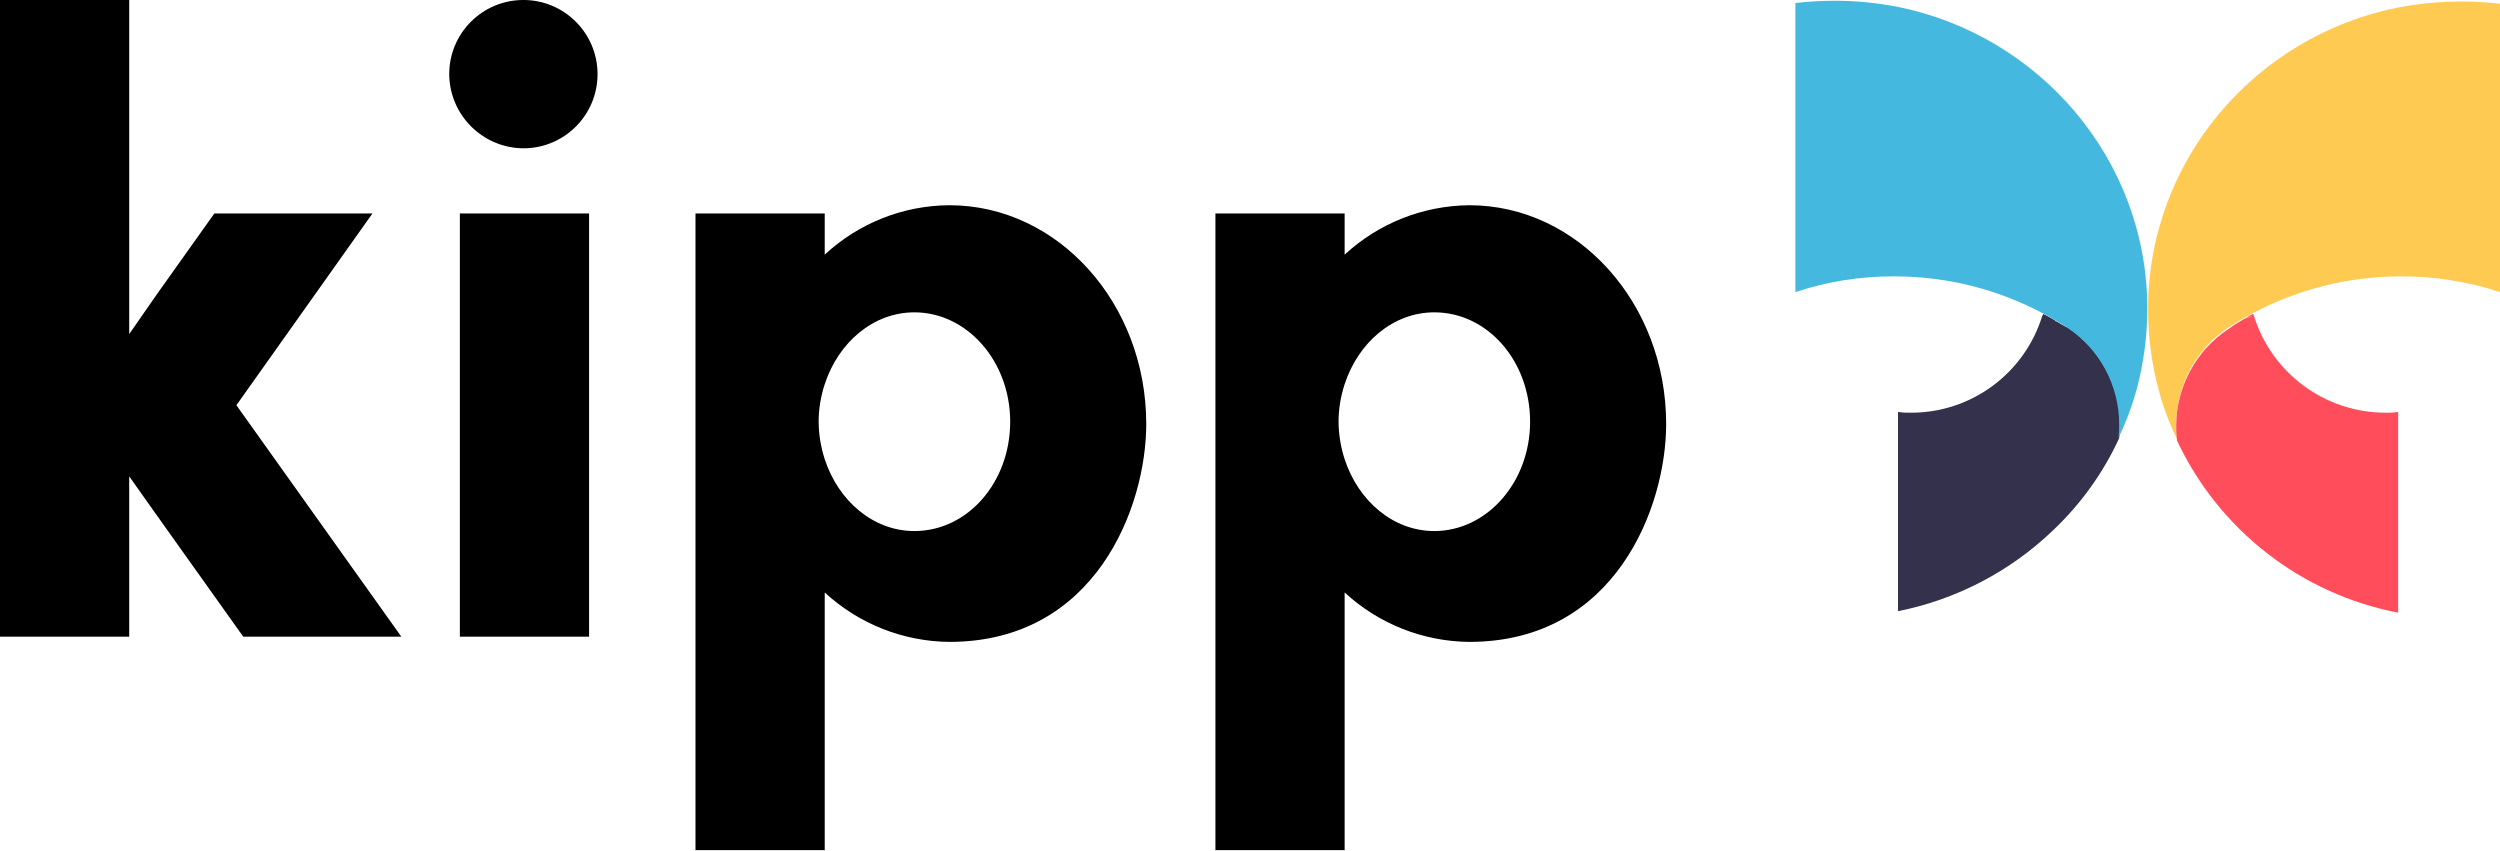
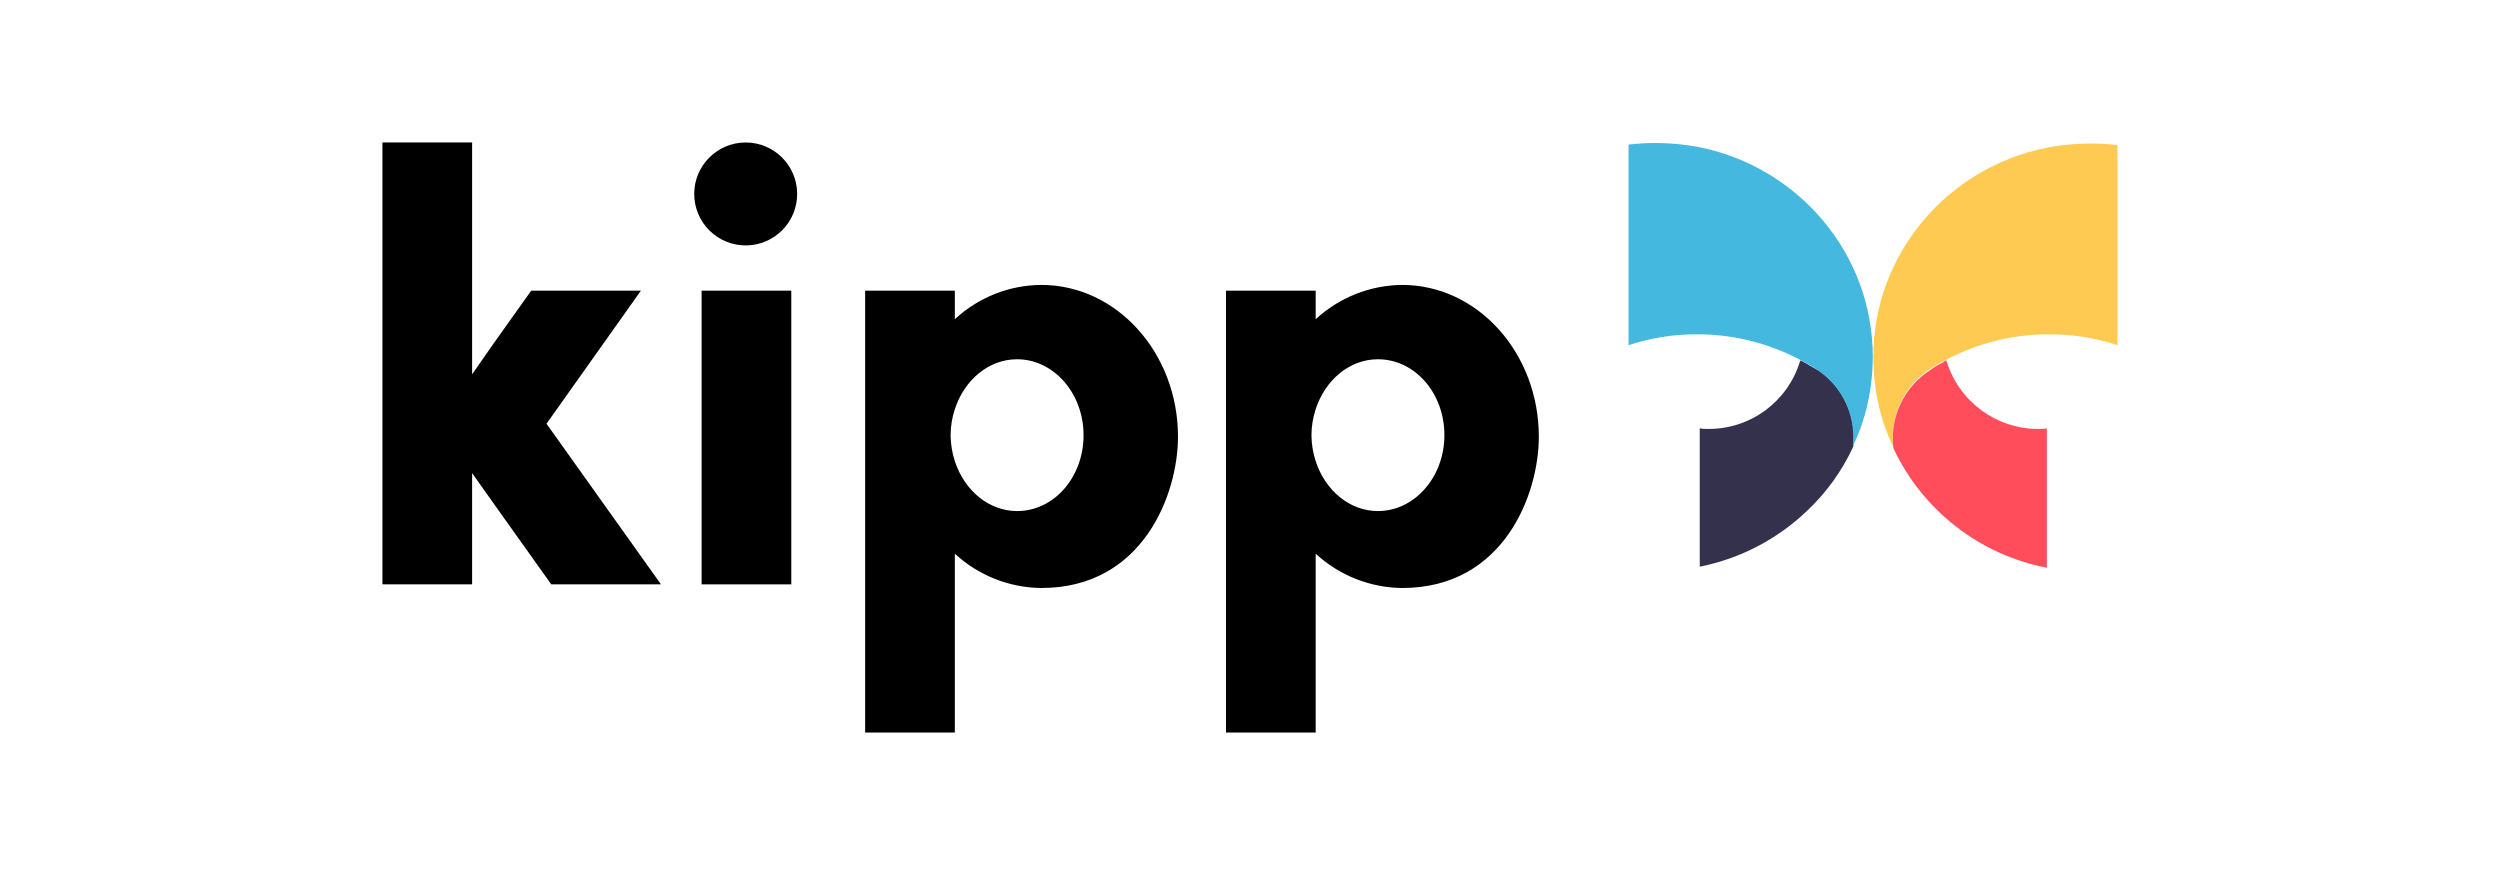
- <svg xmlns="http://www.w3.org/2000/svg" id="レイヤー_1" data-name="レイヤー 1" viewBox="0 0 555.243 188.81">
+ <svg xmlns="http://www.w3.org/2000/svg" id="レイヤー_1" data-name="レイヤー 1" viewBox="0 0 800 280">
  <defs>
    <style>.cls-1{fill:#34314c;}.cls-2{fill:#45b8e0;}.cls-3{fill:#ffca51;}.cls-4{fill:#ff4d5b;}</style>
  </defs>
-   <path d="M205.099,93.005h-35.114l-12.661,17.8-6.247,8.982V45.595H122.378v141.4h28.699v-35.6l6.247,8.817,19.076,26.783h35.114l-36.633-51.404Z" transform="translate(-122.3784 -45.5948)" />
-   <path d="M253.212,93.005H224.513v93.99h28.699Z" transform="translate(-122.3784 -45.5948)" />
-   <path d="M238.863,78.533a16.471,16.471,0,1,0-16.713-16.469A16.592,16.592,0,0,0,238.863,78.533Z" transform="translate(-122.3784 -45.5948)" />
-   <path d="M333.233,91.176a41.031,41.031,0,0,0-27.686,10.979V93.005h-28.7v141.4h28.7V177.179a41.352,41.352,0,0,0,27.686,10.979c32.582,0,43.724-30.11,43.724-48.407C376.956,112.968,357.373,91.176,333.233,91.176Zm-7.766,72.364c-9.115,0-16.881-6.654-19.92-15.97a27.686,27.686,0,0,1-1.351-8.318,26.845,26.845,0,0,1,1.351-8.317c3.039-9.316,10.804-15.97,19.92-15.97,11.649,0,21.271,10.812,21.271,24.287S337.284,163.539,325.466,163.539Z" transform="translate(-122.3784 -45.5948)" />
-   <path d="M448.704,91.176a41.355,41.355,0,0,0-27.686,10.979V93.005H392.319v141.4h28.699V177.179a41.355,41.355,0,0,0,27.686,10.979c32.582,0,43.725-30.11,43.725-48.407C492.428,112.968,472.845,91.176,448.704,91.176Zm-7.765,72.364c-9.117,0-16.882-6.654-19.921-15.97a27.722,27.722,0,0,1-1.35-8.318,26.88,26.88,0,0,1,1.35-8.317c3.039-9.316,10.804-15.97,19.921-15.97,11.818,0,21.271,10.812,21.271,24.287S452.587,163.539,440.938,163.539Z" transform="translate(-122.3784 -45.5948)" />
-   <path class="cls-1" d="M580.553,117.793c-.17,0-.17-.167-.341-.167-1.349-.832-2.701-1.663-4.049-2.329,0,.167,0,.333-.171.333A30.474,30.474,0,0,1,546.62,137.255a14.757,14.757,0,0,1-2.701-.166v44.249a69.33,69.33,0,0,0,34.438-17.965,66.17,66.17,0,0,0,14.686-20.462,17.641,17.641,0,0,0,.171-2.994,25.798,25.798,0,0,0-11.649-21.626C581.227,118.291,580.891,117.959,580.553,117.793Zm-1.352-.666c-.17,0-.338-.167-.508-.167A.628.628,0,0,1,579.201,117.127Z" transform="translate(-122.3784 -45.5948)" />
-   <path class="cls-2" d="M529.907,45.761a77.671,77.671,0,0,0-8.781.499v64.212a68.122,68.122,0,0,1,21.948-3.493h.674a70.098,70.098,0,0,1,32.244,8.152c1.518.832,3.038,1.663,4.39,2.495.338.167.674.499,1.012.666a25.798,25.798,0,0,1,11.649,21.626,18.006,18.006,0,0,1-.167,2.994,64.591,64.591,0,0,0,4.049-10.812,69.936,69.936,0,0,0,2.364-17.966c0-33.105-23.971-60.719-55.54-67.041A73.689,73.689,0,0,0,529.907,45.761Z" transform="translate(-122.3784 -45.5948)" />
-   <path class="cls-3" d="M677.622,90.344V46.427A74.449,74.449,0,0,0,655,47.258c-31.736,6.321-55.54,33.936-55.54,67.04a69.018,69.018,0,0,0,2.364,17.966,59.565,59.565,0,0,0,4.049,10.813v-.333a18.13,18.13,0,0,1-.166-2.994,25.92,25.92,0,0,1,11.647-21.46c.338-.167.675-.499,1.012-.666,1.352-.832,2.872-1.663,4.391-2.495A70.083,70.083,0,0,1,655,106.979h.674a68.845,68.845,0,0,1,21.948,3.493Z" transform="translate(-122.3784 -45.5948)" />
-   <path class="cls-4" d="M655,137.089a14.77,14.77,0,0,1-2.701.166,30.629,30.629,0,0,1-29.372-21.626c-.678.333-1.352.499-2.027.832a10.364,10.364,0,0,1,2.027-.832.578.578,0,0,0-.172-.333,6.028,6.028,0,0,0-1.352.832c-1.01.5-2.022,1.165-2.867,1.665a.166.166,0,0,0-.17.166c-.336.166-.674.499-1.012.665a25.922,25.922,0,0,0-11.647,21.46,18.137,18.137,0,0,0,.166,2.995v.332A68.605,68.605,0,0,0,655,181.672V137.089Z" transform="translate(-122.3784 -45.5948)" />
+   <path d="M205.099,93.006h-35.114l-12.661,17.8-6.247,8.982V45.596H122.378v141.4h28.699v-35.6l6.247,8.817L176.4,186.996h35.114L174.881,135.592Z" />
+   <path d="M253.212,93.006H224.513v93.99h28.699Z" />
+   <path d="M238.863,78.534A16.471,16.471,0,1,0,222.15,62.065,16.471,16.471,0,0,0,238.863,78.534Z" />
+   <path d="M333.232,91.176a41.031,41.031,0,0,0-27.686,10.979V93.006h-28.7v141.4h28.7V177.18A41.352,41.352,0,0,0,333.232,188.16c32.582,0,43.724-30.11,43.724-48.407C376.956,112.969,357.373,91.176,333.232,91.176ZM325.466,163.54c-9.115,0-16.881-6.654-19.92-15.97a27.687,27.687,0,0,1-1.351-8.318,26.846,26.846,0,0,1,1.351-8.317c3.039-9.316,10.804-15.97,19.92-15.97,11.649,0,21.271,10.812,21.271,24.287S337.284,163.54,325.466,163.54Z" />
+   <path d="M448.703,91.176a41.355,41.355,0,0,0-27.686,10.979V93.006H392.319v141.4h28.699V177.18A41.354,41.354,0,0,0,448.703,188.16c32.582,0,43.725-30.11,43.725-48.407C492.428,112.969,472.845,91.176,448.703,91.176ZM440.938,163.54c-9.117,0-16.882-6.654-19.921-15.97a27.719,27.719,0,0,1-1.35-8.318,26.876,26.876,0,0,1,1.35-8.317c3.039-9.316,10.804-15.97,19.921-15.97,11.818,0,21.271,10.812,21.271,24.287S452.587,163.54,440.938,163.54Z" />
+   <path class="cls-1" d="M580.553,117.793c-.17,0-.17-.167-.341-.167-1.349-.832-2.701-1.663-4.049-2.329,0,.167,0,.333-.17.333A30.474,30.474,0,0,1,546.62,137.256a14.746,14.746,0,0,1-2.701-.166v44.249a69.329,69.329,0,0,0,34.438-17.965,66.167,66.167,0,0,0,14.686-20.462,17.625,17.625,0,0,0,.17-2.994,25.799,25.799,0,0,0-11.649-21.626C581.227,118.292,580.89,117.959,580.553,117.793Zm-1.353-.666c-.17,0-.338-.167-.508-.167A.628.628,0,0,1,579.2,117.127Z" />
+   <path class="cls-2" d="M529.907,45.762a77.679,77.679,0,0,0-8.781.499V110.473a68.123,68.123,0,0,1,21.948-3.493h.674a70.099,70.099,0,0,1,32.244,8.152c1.518.832,3.038,1.663,4.39,2.495.338.167.674.499,1.012.666a25.799,25.799,0,0,1,11.649,21.626,18.015,18.015,0,0,1-.167,2.994A64.6,64.6,0,0,0,596.924,132.1a69.938,69.938,0,0,0,2.364-17.966c0-33.105-23.971-60.719-55.54-67.041A73.693,73.693,0,0,0,529.907,45.762Z" />
+   <path class="cls-3" d="M677.621,90.345V46.427A74.451,74.451,0,0,0,655,47.259c-31.736,6.321-55.54,33.936-55.54,67.04a69.016,69.016,0,0,0,2.364,17.966,59.569,59.569,0,0,0,4.049,10.813v-.333a18.122,18.122,0,0,1-.166-2.994,25.92,25.92,0,0,1,11.647-21.46c.338-.167.675-.499,1.012-.666,1.352-.832,2.872-1.663,4.391-2.495A70.085,70.085,0,0,1,655,106.98h.674a68.846,68.846,0,0,1,21.948,3.493Z" />
+   <path class="cls-4" d="M655,137.09a14.765,14.765,0,0,1-2.701.166A30.629,30.629,0,0,1,622.927,115.63c-.678.333-1.352.499-2.027.832a10.366,10.366,0,0,1,2.027-.832.579.579,0,0,0-.172-.333,6.028,6.028,0,0,0-1.352.832c-1.01.5-2.022,1.165-2.867,1.665a.166.166,0,0,0-.17.161l0,.005c-.336.166-.674.499-1.012.665a25.922,25.922,0,0,0-11.647,21.46,18.137,18.137,0,0,0,.166,2.995v.332A68.605,68.605,0,0,0,655,181.673Z" />
</svg>
